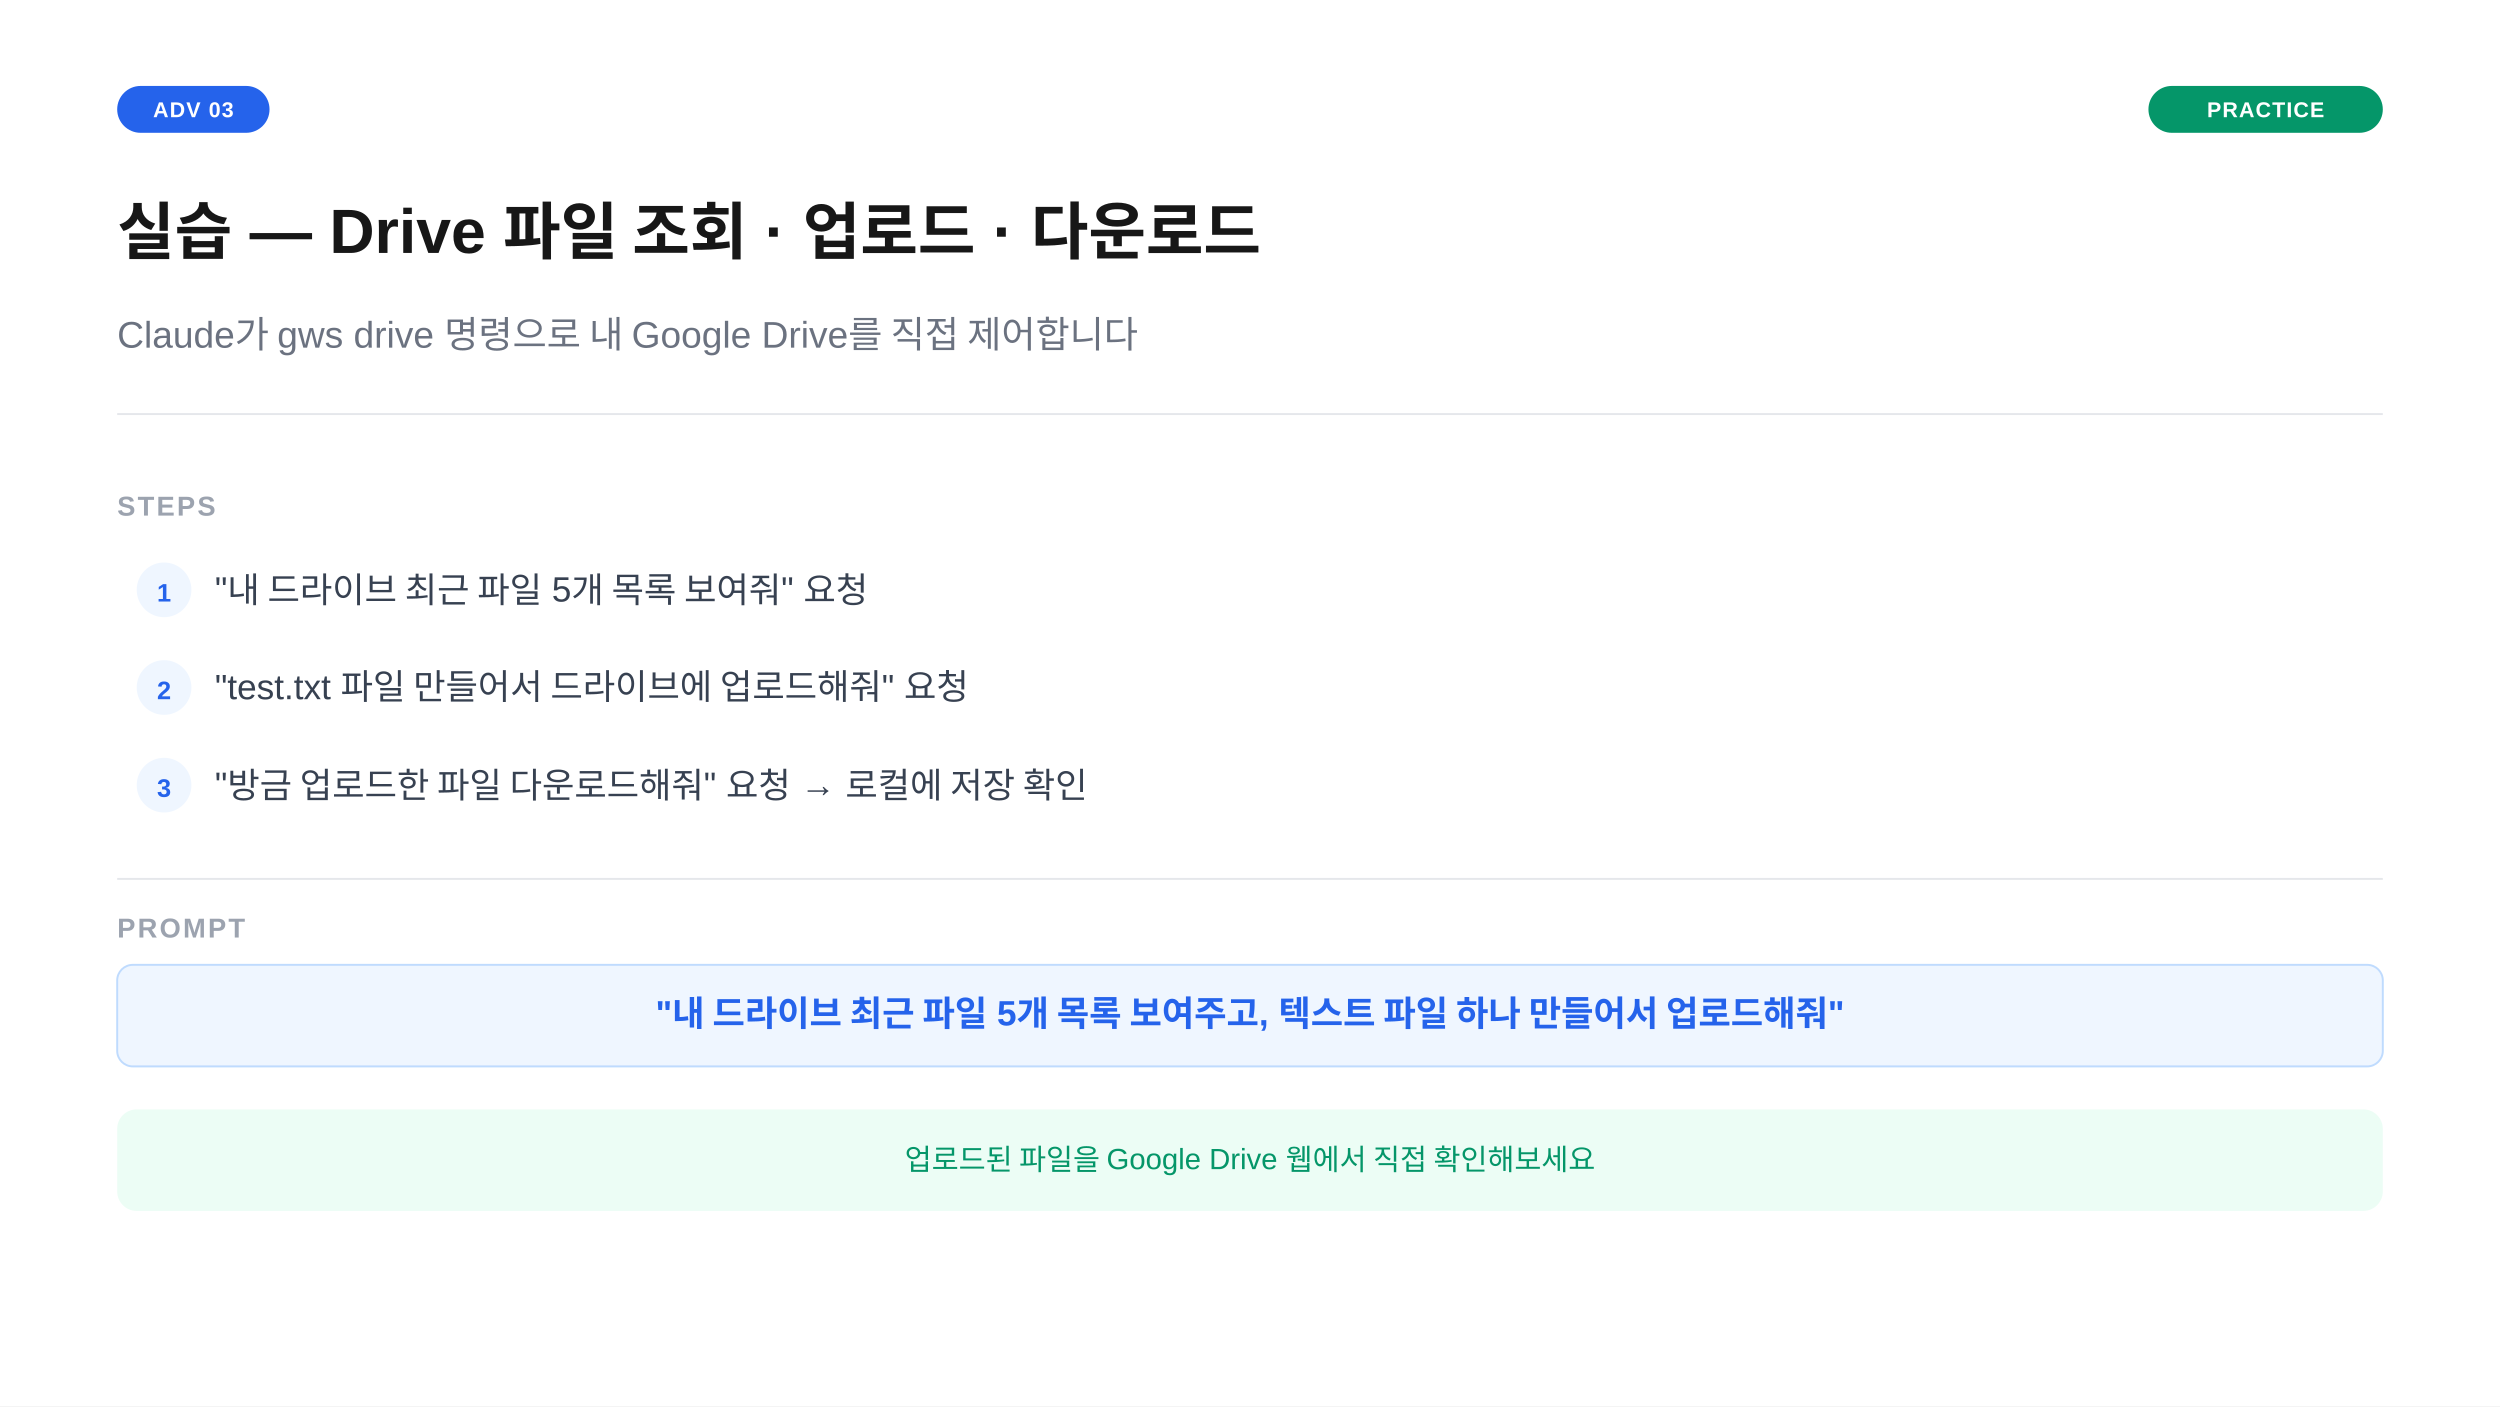
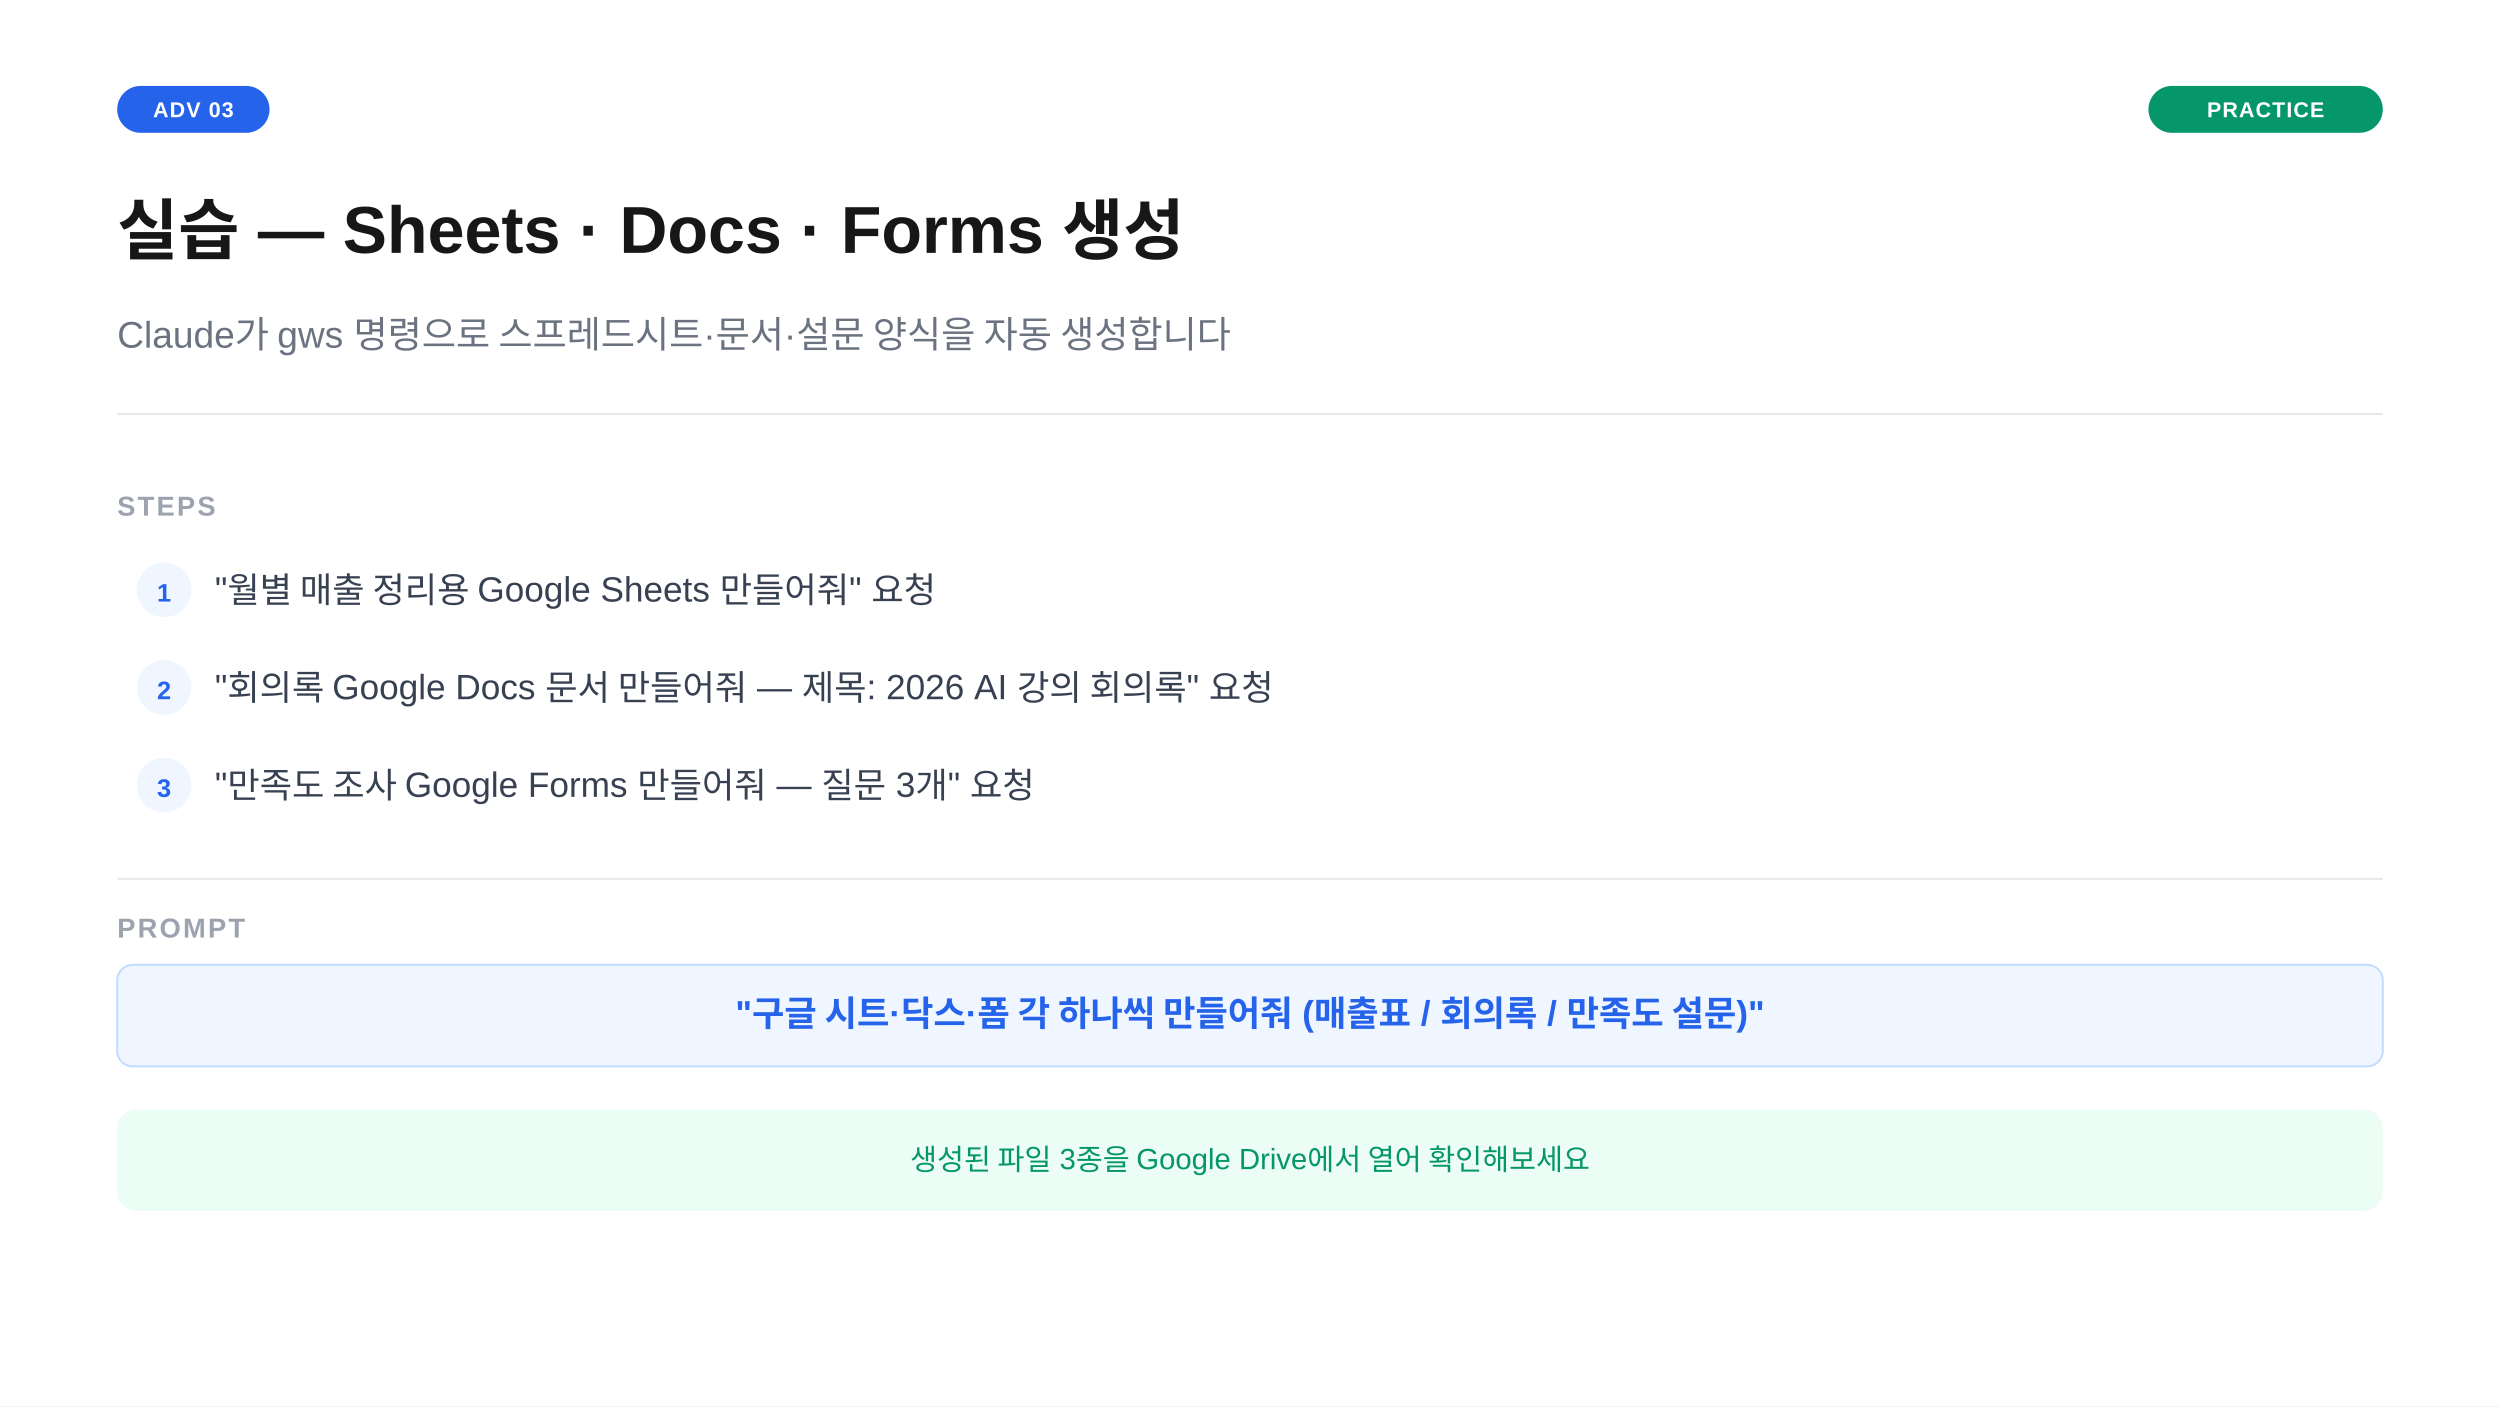
<svg xmlns="http://www.w3.org/2000/svg" width="1280" height="720" viewBox="0 0 1280 720">
  <rect width="1280" height="720" fill="#ffffff" />
  <rect x="60" y="44" width="78" height="24" rx="12" fill="#2563eb" />
  <text x="99" y="60" text-anchor="middle" font-family="-apple-system,BlinkMacSystemFont,'Segoe UI',Arial,sans-serif" font-size="11" font-weight="700" fill="#ffffff" letter-spacing="0.05em">ADV 03</text>
  <rect x="1100" y="44" width="120" height="24" rx="12" fill="#059669" />
  <text x="1160" y="60" text-anchor="middle" font-family="-apple-system,BlinkMacSystemFont,'Segoe UI',Arial,sans-serif" font-size="11" font-weight="700" fill="#ffffff" letter-spacing="0.05em">PRACTICE</text>
-   <text x="60" y="130" font-family="-apple-system,BlinkMacSystemFont,'Segoe UI',Arial,sans-serif" font-size="32" font-weight="700" fill="#171717">실습 — Drive 파일 조회 · 업로드 · 다운로드</text>
-   <text x="60" y="178" font-family="-apple-system,BlinkMacSystemFont,'Segoe UI',Arial,sans-serif" font-size="19" fill="#6b7280">Claude가 gws drive 명령으로 내 Google Drive를 직접 제어합니다</text>
+   <text x="60" y="130" font-family="-apple-system,BlinkMacSystemFont,'Segoe UI',Arial,sans-serif" font-size="34" font-weight="700" fill="#171717">실습 — Sheets · Docs · Forms 생성</text>
+   <text x="60" y="178" font-family="-apple-system,BlinkMacSystemFont,'Segoe UI',Arial,sans-serif" font-size="19" fill="#6b7280">Claude가 gws 명령으로 스프레드시트·문서·설문 양식을 자동 생성합니다</text>
  <line x1="60" y1="212" x2="1220" y2="212" stroke="#e5e7eb" stroke-width="1" />
  <text x="60" y="264" font-family="-apple-system,BlinkMacSystemFont,'Segoe UI',Arial,sans-serif" font-size="14" font-weight="600" fill="#9ca3af" letter-spacing="0.08em">STEPS</text>
  <circle cx="84" cy="302" r="14" fill="#eff6ff" />
  <text x="84" y="308" text-anchor="middle" font-family="-apple-system,BlinkMacSystemFont,'Segoe UI',Arial,sans-serif" font-size="13" font-weight="700" fill="#2563eb">1</text>
-   <text x="110" y="308" font-family="-apple-system,BlinkMacSystemFont,'Segoe UI',Arial,sans-serif" font-size="18" fill="#374151">"내 드라이브 최근 파일 5개 목록 보여줘" 요청</text>
+   <text x="110" y="308" font-family="-apple-system,BlinkMacSystemFont,'Segoe UI',Arial,sans-serif" font-size="18" fill="#374151">"월별 매출 정리용 Google Sheets 만들어줘" 요청</text>
  <circle cx="84" cy="352" r="14" fill="#eff6ff" />
  <text x="84" y="358" text-anchor="middle" font-family="-apple-system,BlinkMacSystemFont,'Segoe UI',Arial,sans-serif" font-size="13" font-weight="700" fill="#2563eb">2</text>
-   <text x="110" y="358" font-family="-apple-system,BlinkMacSystemFont,'Segoe UI',Arial,sans-serif" font-size="18" fill="#374151">"test.txt 파일 만들어서 드라이브에 업로드해줘" 요청</text>
+   <text x="110" y="358" font-family="-apple-system,BlinkMacSystemFont,'Segoe UI',Arial,sans-serif" font-size="18" fill="#374151">"회의록 Google Docs 문서 만들어줘 — 제목: 2026 AI 강의 회의록" 요청</text>
  <circle cx="84" cy="402" r="14" fill="#eff6ff" />
  <text x="84" y="408" text-anchor="middle" font-family="-apple-system,BlinkMacSystemFont,'Segoe UI',Arial,sans-serif" font-size="13" font-weight="700" fill="#2563eb">3</text>
-   <text x="110" y="408" font-family="-apple-system,BlinkMacSystemFont,'Segoe UI',Arial,sans-serif" font-size="18" fill="#374151">"방금 업로드한 파일 다운로드해줘" 요청 → 로컬에 저장 확인</text>
+   <text x="110" y="408" font-family="-apple-system,BlinkMacSystemFont,'Segoe UI',Arial,sans-serif" font-size="18" fill="#374151">"만족도 조사 Google Forms 만들어줘 — 질문 3개" 요청</text>
  <line x1="60" y1="450" x2="1220" y2="450" stroke="#e5e7eb" stroke-width="1" />
  <text x="60" y="480" font-family="-apple-system,BlinkMacSystemFont,'Segoe UI',Arial,sans-serif" font-size="14" font-weight="600" fill="#9ca3af" letter-spacing="0.08em">PROMPT</text>
  <rect x="60" y="494" width="1160" height="52" rx="8" fill="#eff6ff" stroke="#bfdbfe" stroke-width="1" />
-   <text x="640" y="525" text-anchor="middle" font-family="-apple-system,BlinkMacSystemFont,'Segoe UI',Arial,sans-serif" font-size="18" font-weight="600" fill="#2563eb">"내 드라이브 최근 파일 5개 목록 보여주고, 텍스트 파일 하나 만들어서 업로드해줘"</text>
+   <text x="640" y="525" text-anchor="middle" font-family="-apple-system,BlinkMacSystemFont,'Segoe UI',Arial,sans-serif" font-size="18" font-weight="600" fill="#2563eb">"구글 시트·닥스·폼 각 하나씩 만들어줘 (매출표 / 회의록 / 만족도 설문)"</text>
  <rect x="60" y="568" width="1160" height="52" rx="10" fill="#ecfdf5" />
-   <text x="640" y="599" text-anchor="middle" font-family="-apple-system,BlinkMacSystemFont,'Segoe UI',Arial,sans-serif" font-size="15" fill="#059669">업로드된 파일을 Google Drive 웹에서 직접 확인해보세요</text>
+   <text x="640" y="599" text-anchor="middle" font-family="-apple-system,BlinkMacSystemFont,'Segoe UI',Arial,sans-serif" font-size="15" fill="#059669">생성된 파일 3종을 Google Drive에서 열어 확인해보세요</text>
</svg>
